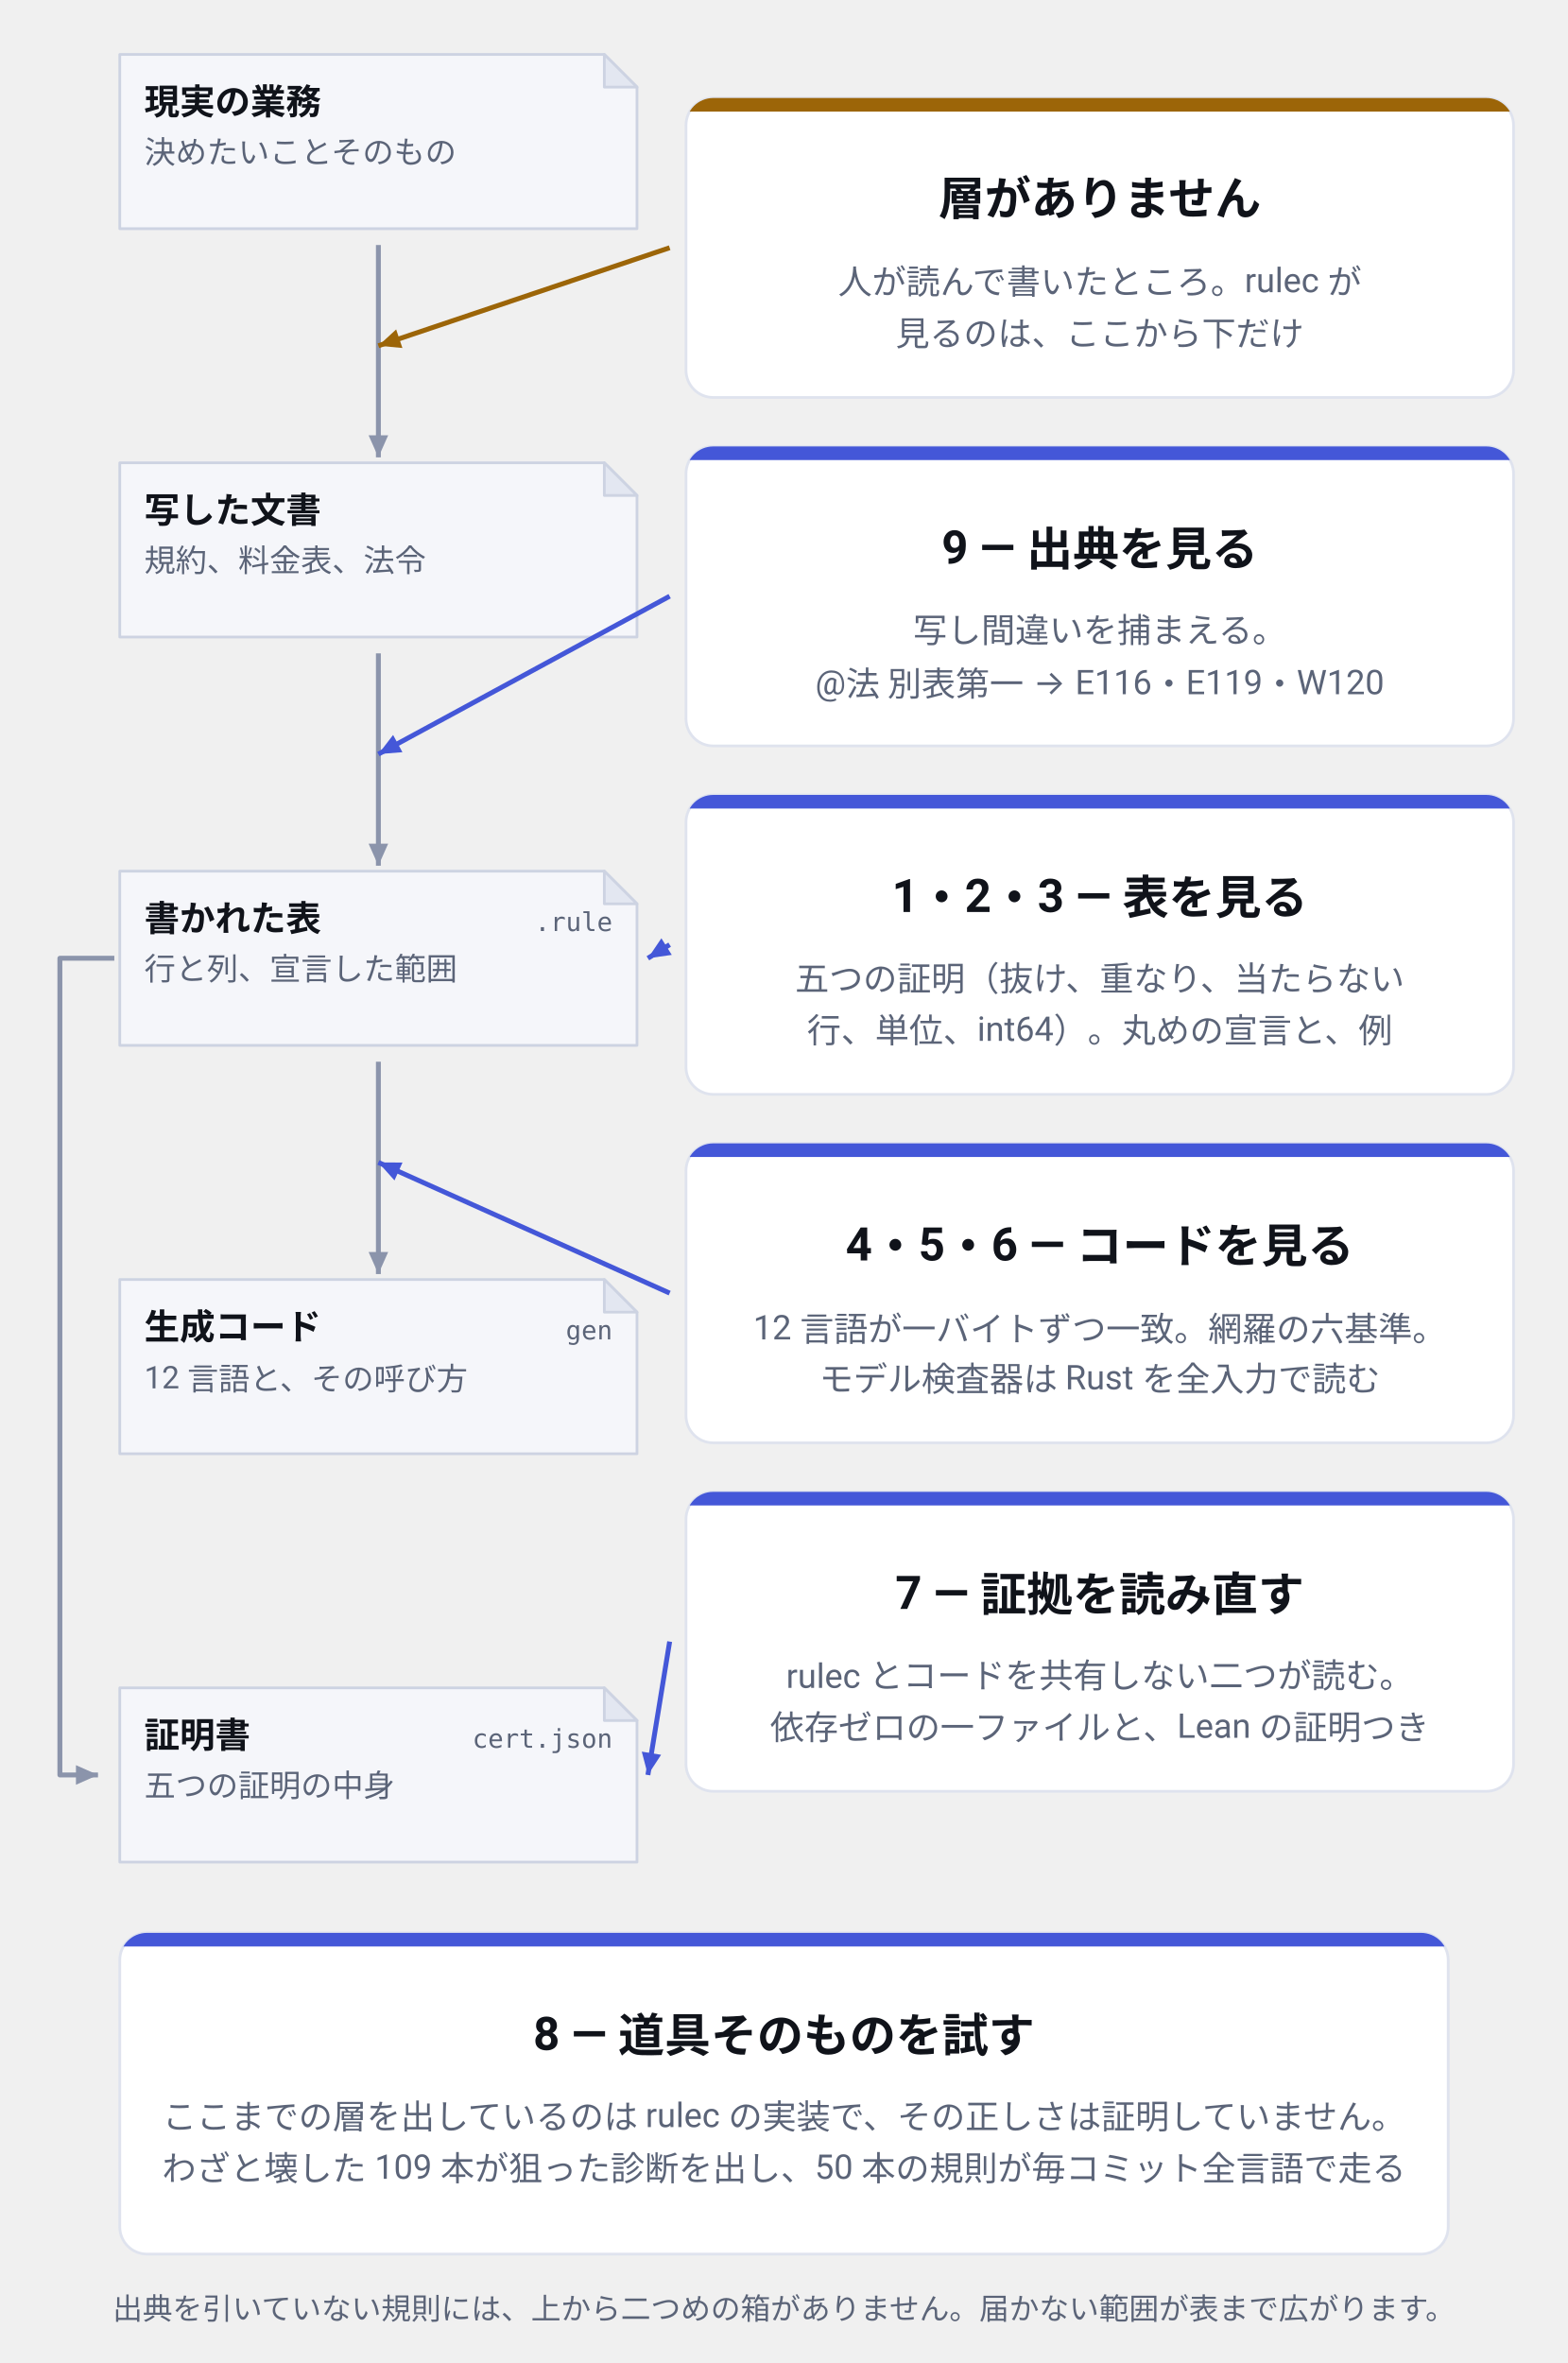
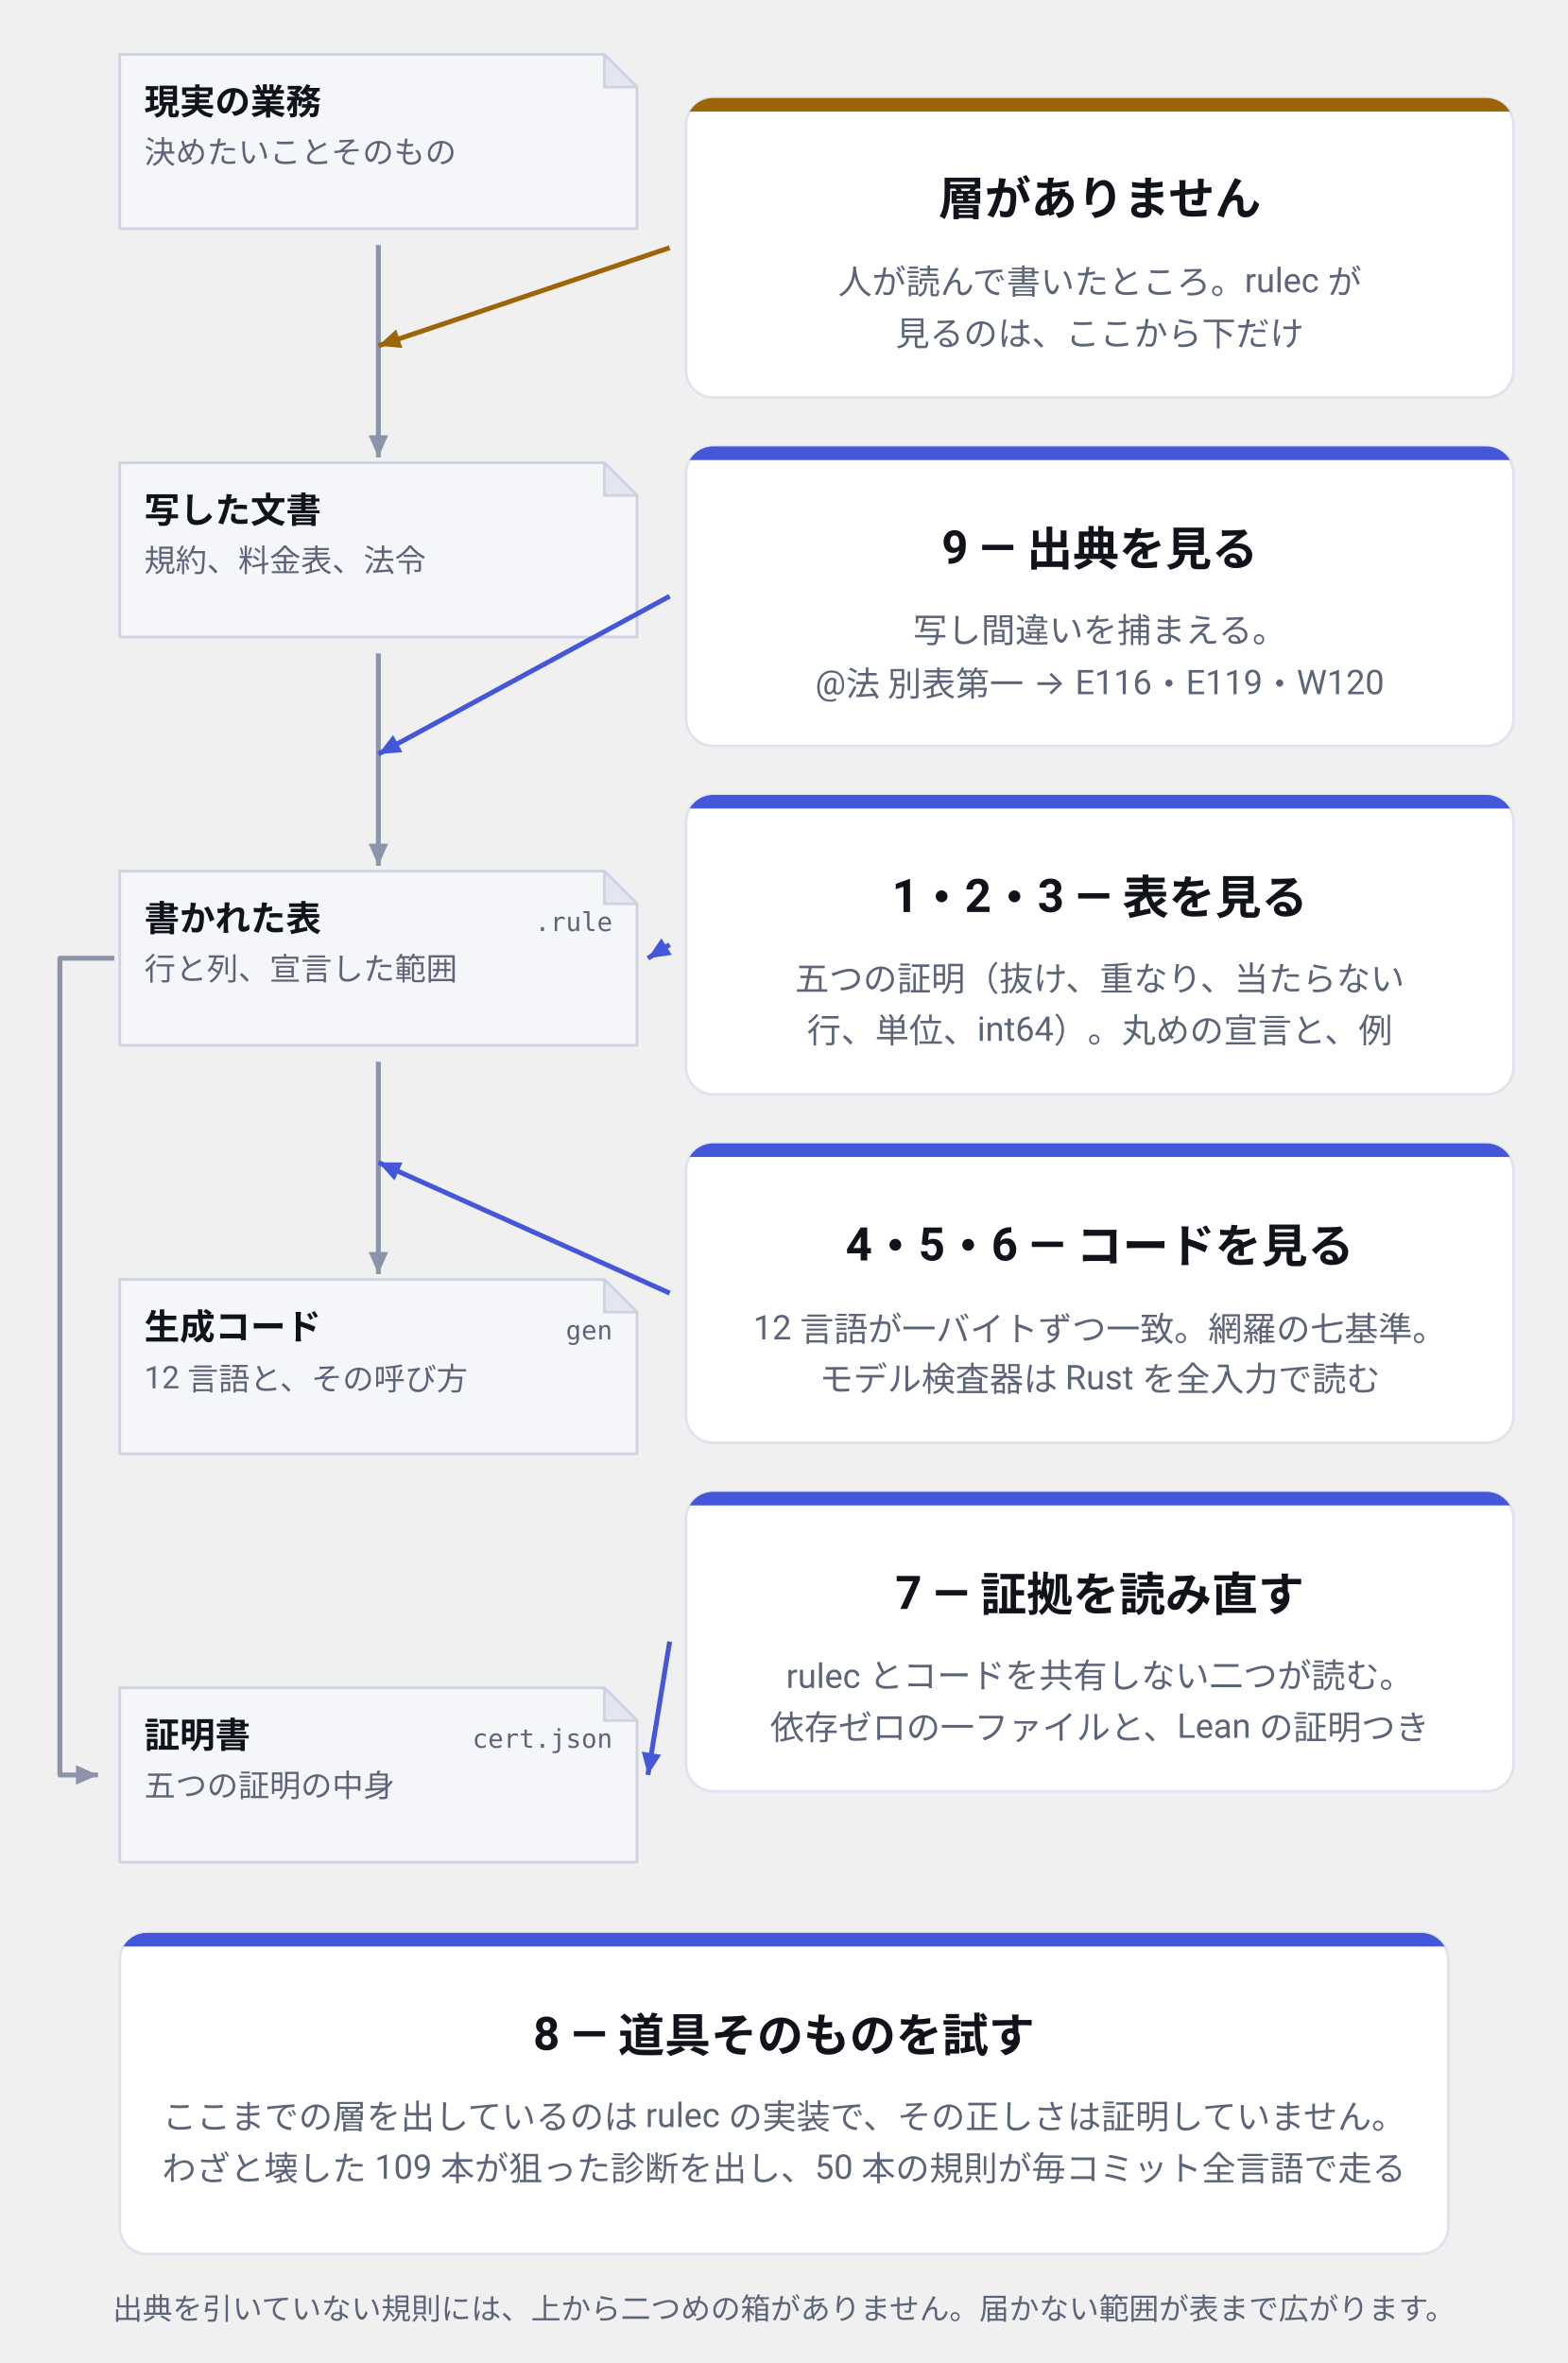
<svg xmlns="http://www.w3.org/2000/svg" viewBox="0 0 576 868" width="576" height="868" role="img" aria-label="九つの層が、何と何のあいだを見張っているか。上から順に 現実の業務 → 写した文書 → 書かれた表 → 生成コード が並び、隣どうしは写しの関係にある。書かれた表からはもう一つ、証明書（cert.json、五つの証明の中身）が出ていて、左を回る線で表とつながっている。写した文書と書かれた表のあいだは 9 出典（E116・E119・W120）が、書かれた表と生成コードのあいだは 4 ベクタ・5 網羅・6 モデル検査器が見張る。書かれた表そのものは 1 五つの証明・2 二つの宣言・3 例 が見て、証明書は 7 二つの再検査器が読み直す。いちばん上、現実の業務と写した文書のあいだには層が一つも無く、そこは人が読んで決めるところ。8 リポジトリのテストだけは継ぎ目ではなく、道具そのものに向いている。" font-family="-apple-system, BlinkMacSystemFont, &quot;Hiragino Sans&quot;, &quot;Noto Sans JP&quot;, &quot;Yu Gothic&quot;, Meiryo, &quot;Segoe UI&quot;, Roboto, sans-serif">
  <defs>
    <marker id="head-neutral" viewBox="0 0 10 10" refX="9" refY="5" markerWidth="9" markerHeight="9" markerUnits="userSpaceOnUse" orient="auto">
      <path d="M0,1 L9,5 L0,9 Z" fill="#8b94ab" />
    </marker>
    <marker id="head-accent" viewBox="0 0 10 10" refX="9" refY="5" markerWidth="9" markerHeight="9" markerUnits="userSpaceOnUse" orient="auto">
      <path d="M0,1 L9,5 L0,9 Z" fill="#4457d8" />
    </marker>
    <marker id="head-human" viewBox="0 0 10 10" refX="9" refY="5" markerWidth="9" markerHeight="9" markerUnits="userSpaceOnUse" orient="auto">
      <path d="M0,1 L9,5 L0,9 Z" fill="#9c6508" />
    </marker>
  </defs>
  <path d="M44,20 H222 L234,32 V84 H44 Z" fill="#f5f6fa" stroke="#cdd3e2" stroke-linejoin="round" />
  <path d="M222,20 V32 H234 Z" fill="#e3e7f1" stroke="#cdd3e2" stroke-linejoin="round" />
  <text x="53" y="42" font-size="13" font-weight="600" text-anchor="start" fill="#10131a">現実の業務</text>
  <text x="53" y="60" font-size="11.5" font-weight="400" text-anchor="start" fill="#5b6478">決めたいことそのもの</text>
  <path d="M44,170 H222 L234,182 V234 H44 Z" fill="#f5f6fa" stroke="#cdd3e2" stroke-linejoin="round" />
  <path d="M222,170 V182 H234 Z" fill="#e3e7f1" stroke="#cdd3e2" stroke-linejoin="round" />
  <text x="53" y="192" font-size="13" font-weight="600" text-anchor="start" fill="#10131a">写した文書</text>
  <text x="53" y="210" font-size="11.5" font-weight="400" text-anchor="start" fill="#5b6478">規約、料金表、法令</text>
  <path d="M44,320 H222 L234,332 V384 H44 Z" fill="#f5f6fa" stroke="#cdd3e2" stroke-linejoin="round" />
  <path d="M222,320 V332 H234 Z" fill="#e3e7f1" stroke="#cdd3e2" stroke-linejoin="round" />
  <text x="53" y="342" font-size="13" font-weight="600" text-anchor="start" fill="#10131a">書かれた表</text>
  <text x="225" y="342" font-size="9.5" font-weight="400" text-anchor="end" fill="#5b6478" font-family="ui-monospace, SFMono-Regular, Menlo, Consolas, monospace">.rule</text>
  <text x="53" y="360" font-size="11.5" font-weight="400" text-anchor="start" fill="#5b6478">行と列、宣言した範囲</text>
  <path d="M44,470 H222 L234,482 V534 H44 Z" fill="#f5f6fa" stroke="#cdd3e2" stroke-linejoin="round" />
  <path d="M222,470 V482 H234 Z" fill="#e3e7f1" stroke="#cdd3e2" stroke-linejoin="round" />
  <text x="53" y="492" font-size="13" font-weight="600" text-anchor="start" fill="#10131a">生成コード</text>
  <text x="225" y="492" font-size="9.5" font-weight="400" text-anchor="end" fill="#5b6478" font-family="ui-monospace, SFMono-Regular, Menlo, Consolas, monospace">gen</text>
  <text x="53" y="510" font-size="11.5" font-weight="400" text-anchor="start" fill="#5b6478">12 言語と、その呼び方</text>
  <path d="M44,620 H222 L234,632 V684 H44 Z" fill="#f5f6fa" stroke="#cdd3e2" stroke-linejoin="round" />
  <path d="M222,620 V632 H234 Z" fill="#e3e7f1" stroke="#cdd3e2" stroke-linejoin="round" />
  <text x="53" y="642" font-size="13" font-weight="600" text-anchor="start" fill="#10131a">証明書</text>
  <text x="225" y="642" font-size="9.5" font-weight="400" text-anchor="end" fill="#5b6478" font-family="ui-monospace, SFMono-Regular, Menlo, Consolas, monospace">cert.json</text>
  <text x="53" y="660" font-size="11.5" font-weight="400" text-anchor="start" fill="#5b6478">五つの証明の中身</text>
  <line x1="139.0" y1="90" x2="139.0" y2="168" stroke="#8b94ab" stroke-width="1.8" marker-end="url(#head-neutral)" />
  <line x1="139.0" y1="240" x2="139.0" y2="318" stroke="#8b94ab" stroke-width="1.8" marker-end="url(#head-neutral)" />
  <line x1="139.0" y1="390" x2="139.0" y2="468" stroke="#8b94ab" stroke-width="1.8" marker-end="url(#head-neutral)" />
  <path d="M42,352.0 H22 V652.0 H36" fill="none" stroke="#8b94ab" stroke-width="1.8" stroke-linejoin="round" marker-end="url(#head-neutral)" />
  <clipPath id="clip-c0">
    <rect x="252" y="36" width="304" height="110" rx="10" />
  </clipPath>
  <rect x="252" y="36" width="304" height="110" rx="10" fill="#ffffff" stroke="#dfe3ee" />
  <rect x="252" y="36" width="304" height="5" fill="#9c6508" clip-path="url(#clip-c0)" />
  <text x="404.0" y="79" font-size="17" font-weight="700" text-anchor="middle" fill="#10131a">層がありません</text>
  <text x="404.0" y="108" font-size="12.5" font-weight="400" text-anchor="middle" fill="#5b6478">人が読んで書いたところ。rulec が</text>
  <text x="404.0" y="127" font-size="12.5" font-weight="400" text-anchor="middle" fill="#5b6478">見るのは、ここから下だけ</text>
  <line x1="246" y1="91.0" x2="139.0" y2="127.0" stroke="#9c6508" stroke-width="1.8" marker-end="url(#head-human)" />
  <clipPath id="clip-c1">
    <rect x="252" y="164" width="304" height="110" rx="10" />
  </clipPath>
  <rect x="252" y="164" width="304" height="110" rx="10" fill="#ffffff" stroke="#dfe3ee" />
  <rect x="252" y="164" width="304" height="5" fill="#4457d8" clip-path="url(#clip-c1)" />
  <text x="404.0" y="207" font-size="17" font-weight="700" text-anchor="middle" fill="#10131a">9 — 出典を見る</text>
  <text x="404.0" y="236" font-size="12.5" font-weight="400" text-anchor="middle" fill="#5b6478">写し間違いを捕まえる。</text>
  <text x="404.0" y="255" font-size="12.5" font-weight="400" text-anchor="middle" fill="#5b6478">@法 別表第一 → E116・E119・W120</text>
  <line x1="246" y1="219.0" x2="139.0" y2="277.0" stroke="#4457d8" stroke-width="1.8" marker-end="url(#head-accent)" />
  <clipPath id="clip-c2">
    <rect x="252" y="292" width="304" height="110" rx="10" />
  </clipPath>
  <rect x="252" y="292" width="304" height="110" rx="10" fill="#ffffff" stroke="#dfe3ee" />
  <rect x="252" y="292" width="304" height="5" fill="#4457d8" clip-path="url(#clip-c2)" />
  <text x="404.0" y="335" font-size="17" font-weight="700" text-anchor="middle" fill="#10131a">1・2・3 — 表を見る</text>
  <text x="404.0" y="364" font-size="12.5" font-weight="400" text-anchor="middle" fill="#5b6478">五つの証明（抜け、重なり、当たらない</text>
  <text x="404.0" y="383" font-size="12.5" font-weight="400" text-anchor="middle" fill="#5b6478">行、単位、int64）。丸めの宣言と、例</text>
  <line x1="246" y1="347.0" x2="238" y2="352.0" stroke="#4457d8" stroke-width="1.8" marker-end="url(#head-accent)" />
  <clipPath id="clip-c3">
    <rect x="252" y="420" width="304" height="110" rx="10" />
  </clipPath>
  <rect x="252" y="420" width="304" height="110" rx="10" fill="#ffffff" stroke="#dfe3ee" />
  <rect x="252" y="420" width="304" height="5" fill="#4457d8" clip-path="url(#clip-c3)" />
  <text x="404.0" y="463" font-size="17" font-weight="700" text-anchor="middle" fill="#10131a">4・5・6 — コードを見る</text>
-   <text x="404.0" y="492" font-size="12.5" font-weight="400" text-anchor="middle" fill="#5b6478">12 言語が一バイトずつ一致。網羅の六基準。</text>
+   <text x="404.0" y="492" font-size="12.5" font-weight="400" text-anchor="middle" fill="#5b6478">12 言語が一バイトずつ一致。網羅の七基準。</text>
  <text x="404.0" y="511" font-size="12.5" font-weight="400" text-anchor="middle" fill="#5b6478">モデル検査器は Rust を全入力で読む</text>
  <line x1="246" y1="475.0" x2="139.0" y2="427.0" stroke="#4457d8" stroke-width="1.8" marker-end="url(#head-accent)" />
  <clipPath id="clip-c4">
    <rect x="252" y="548" width="304" height="110" rx="10" />
  </clipPath>
  <rect x="252" y="548" width="304" height="110" rx="10" fill="#ffffff" stroke="#dfe3ee" />
  <rect x="252" y="548" width="304" height="5" fill="#4457d8" clip-path="url(#clip-c4)" />
  <text x="404.0" y="591" font-size="17" font-weight="700" text-anchor="middle" fill="#10131a">7 — 証拠を読み直す</text>
  <text x="404.0" y="620" font-size="12.5" font-weight="400" text-anchor="middle" fill="#5b6478">rulec とコードを共有しない二つが読む。</text>
  <text x="404.0" y="639" font-size="12.5" font-weight="400" text-anchor="middle" fill="#5b6478">依存ゼロの一ファイルと、Lean の証明つき</text>
  <line x1="246" y1="603.0" x2="238" y2="652.0" stroke="#4457d8" stroke-width="1.8" marker-end="url(#head-accent)" />
  <clipPath id="clip-foot">
    <rect x="44" y="710" width="488" height="118" rx="10" />
  </clipPath>
  <rect x="44" y="710" width="488" height="118" rx="10" fill="#ffffff" stroke="#dfe3ee" />
  <rect x="44" y="710" width="488" height="5" fill="#4457d8" clip-path="url(#clip-foot)" />
  <text x="288.0" y="753" font-size="17" font-weight="700" text-anchor="middle" fill="#10131a">8 — 道具そのものを試す</text>
  <text x="288.0" y="782" font-size="12.5" font-weight="400" text-anchor="middle" fill="#5b6478">ここまでの層を出しているのは rulec の実装で、その正しさは証明していません。</text>
  <text x="288.0" y="801" font-size="12.5" font-weight="400" text-anchor="middle" fill="#5b6478">わざと壊した 109 本が狙った診断を出し、50 本の規則が毎コミット全言語で走る</text>
  <text x="288.0" y="852" font-size="11" font-weight="400" text-anchor="middle" fill="#5b6478">出典を引いていない規則には、上から二つめの箱がありません。届かない範囲が表まで広がります。</text>
</svg>
